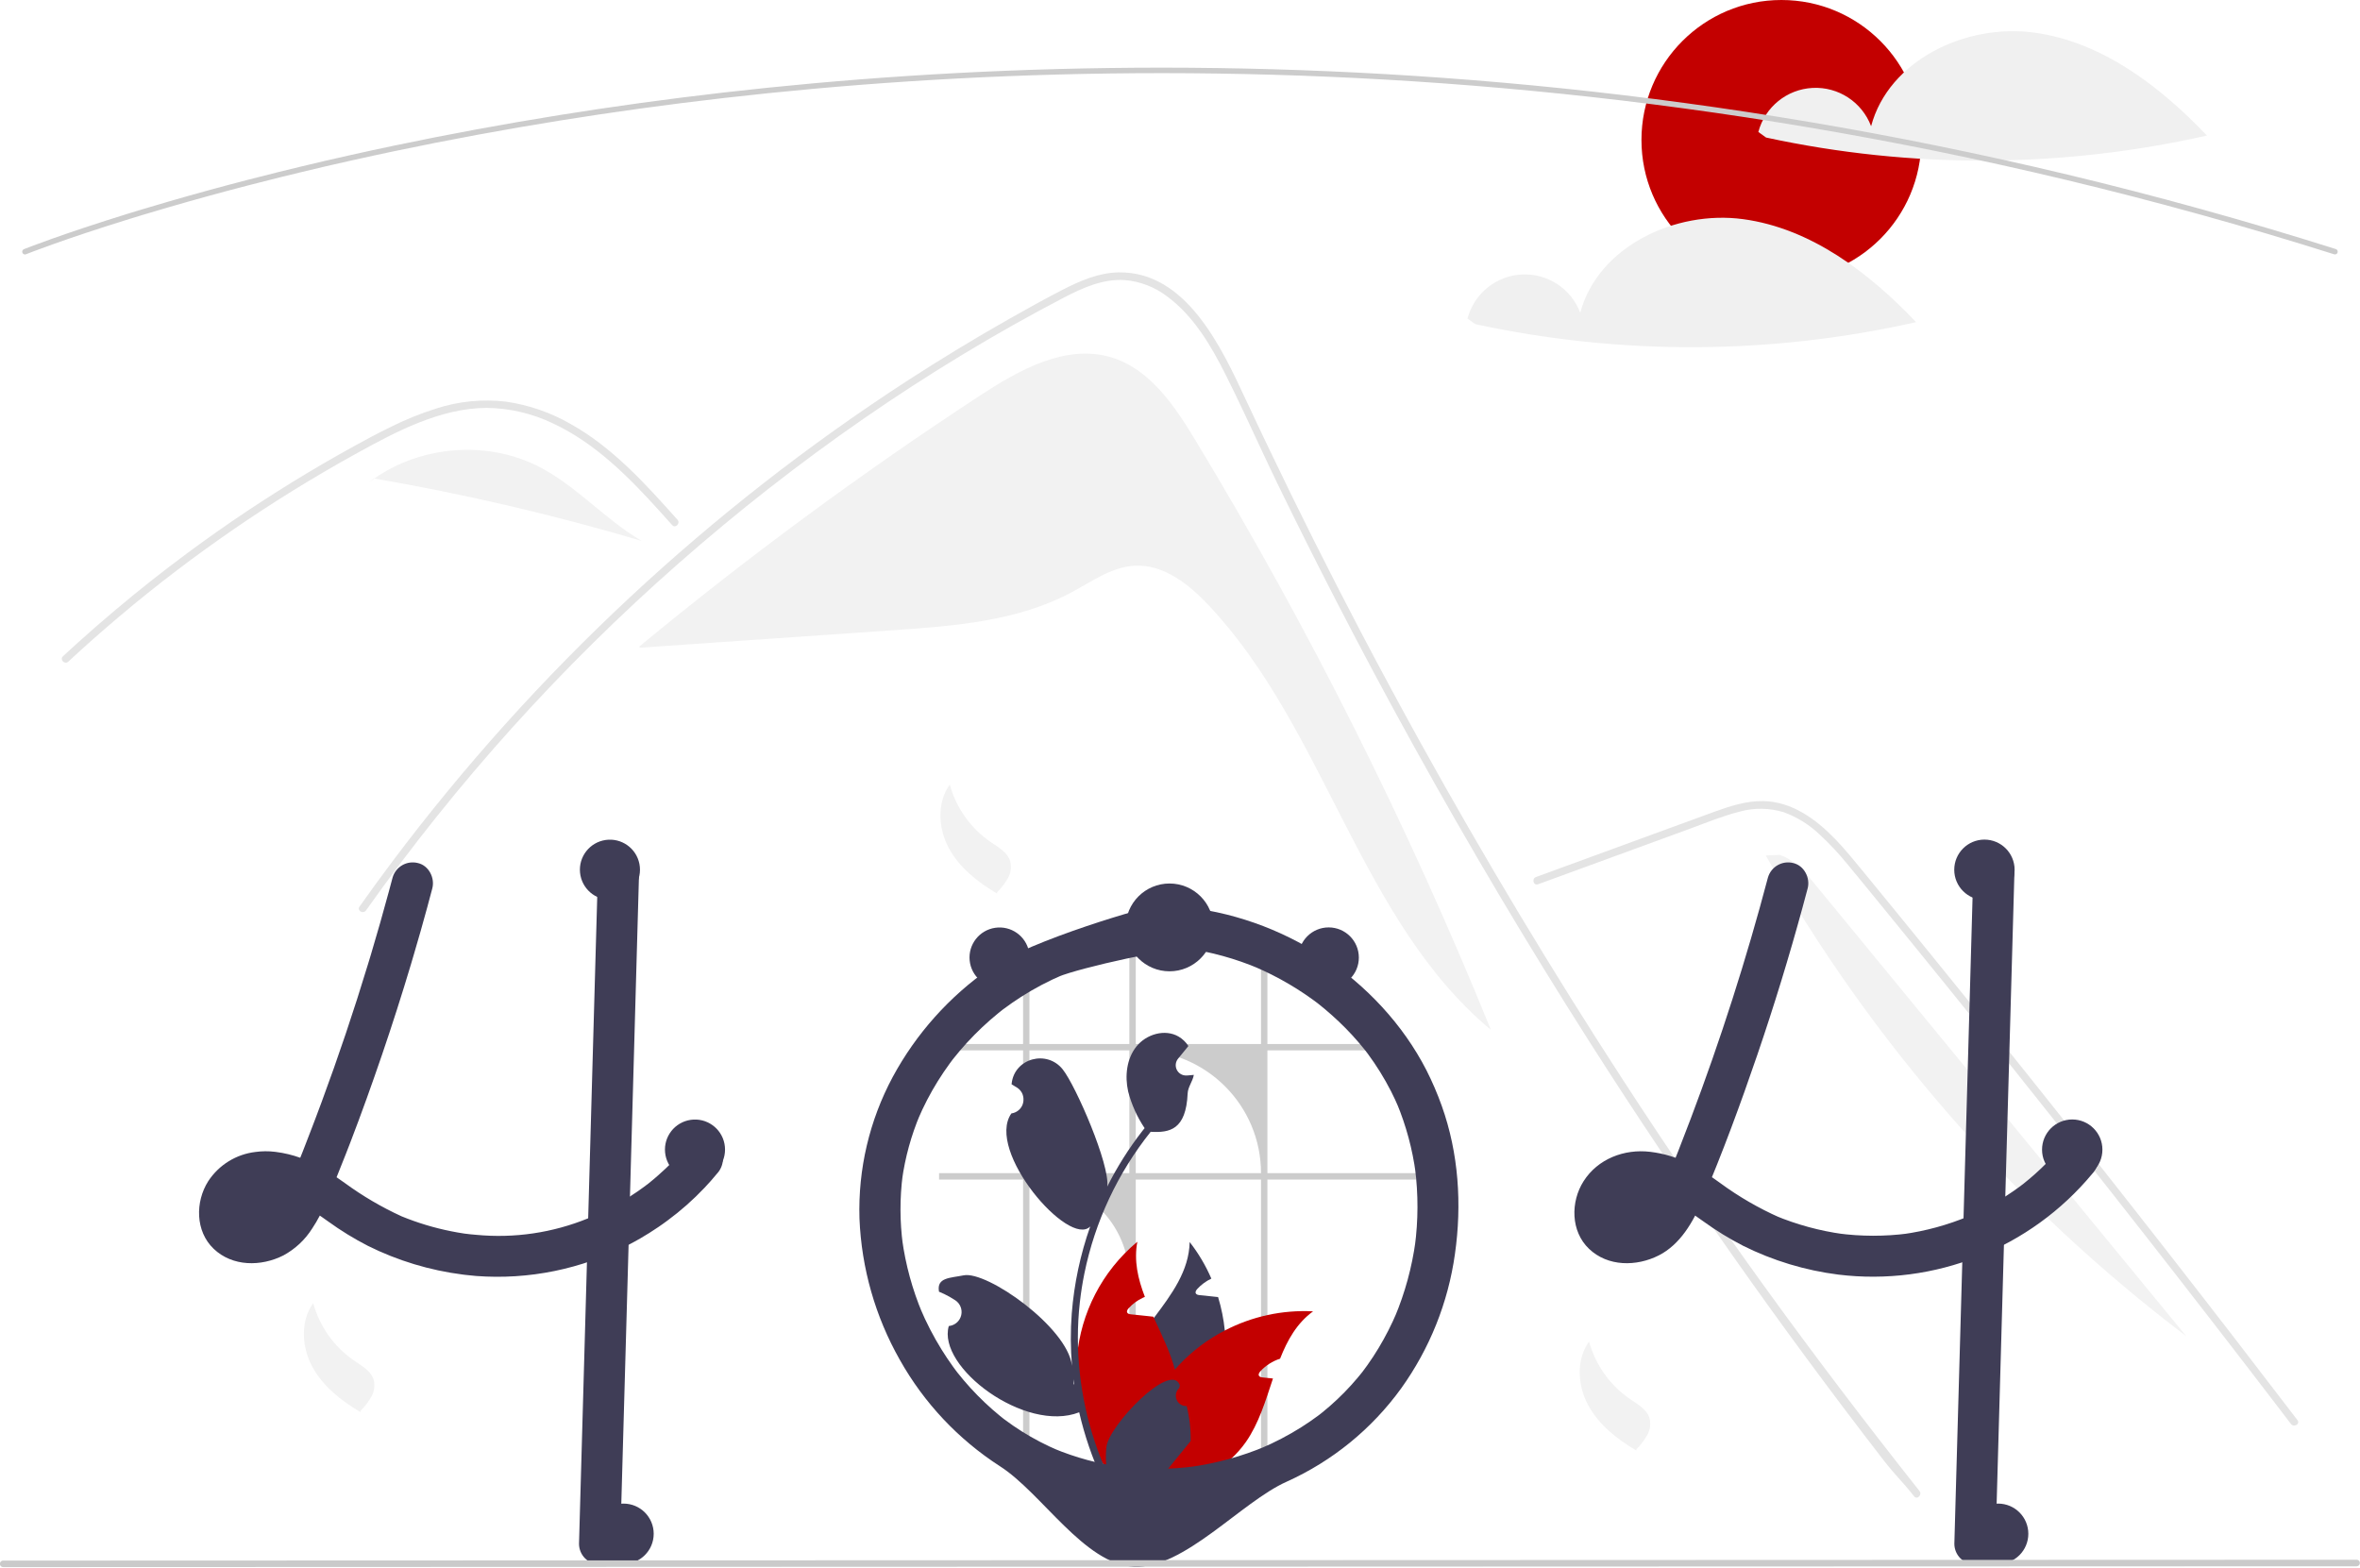
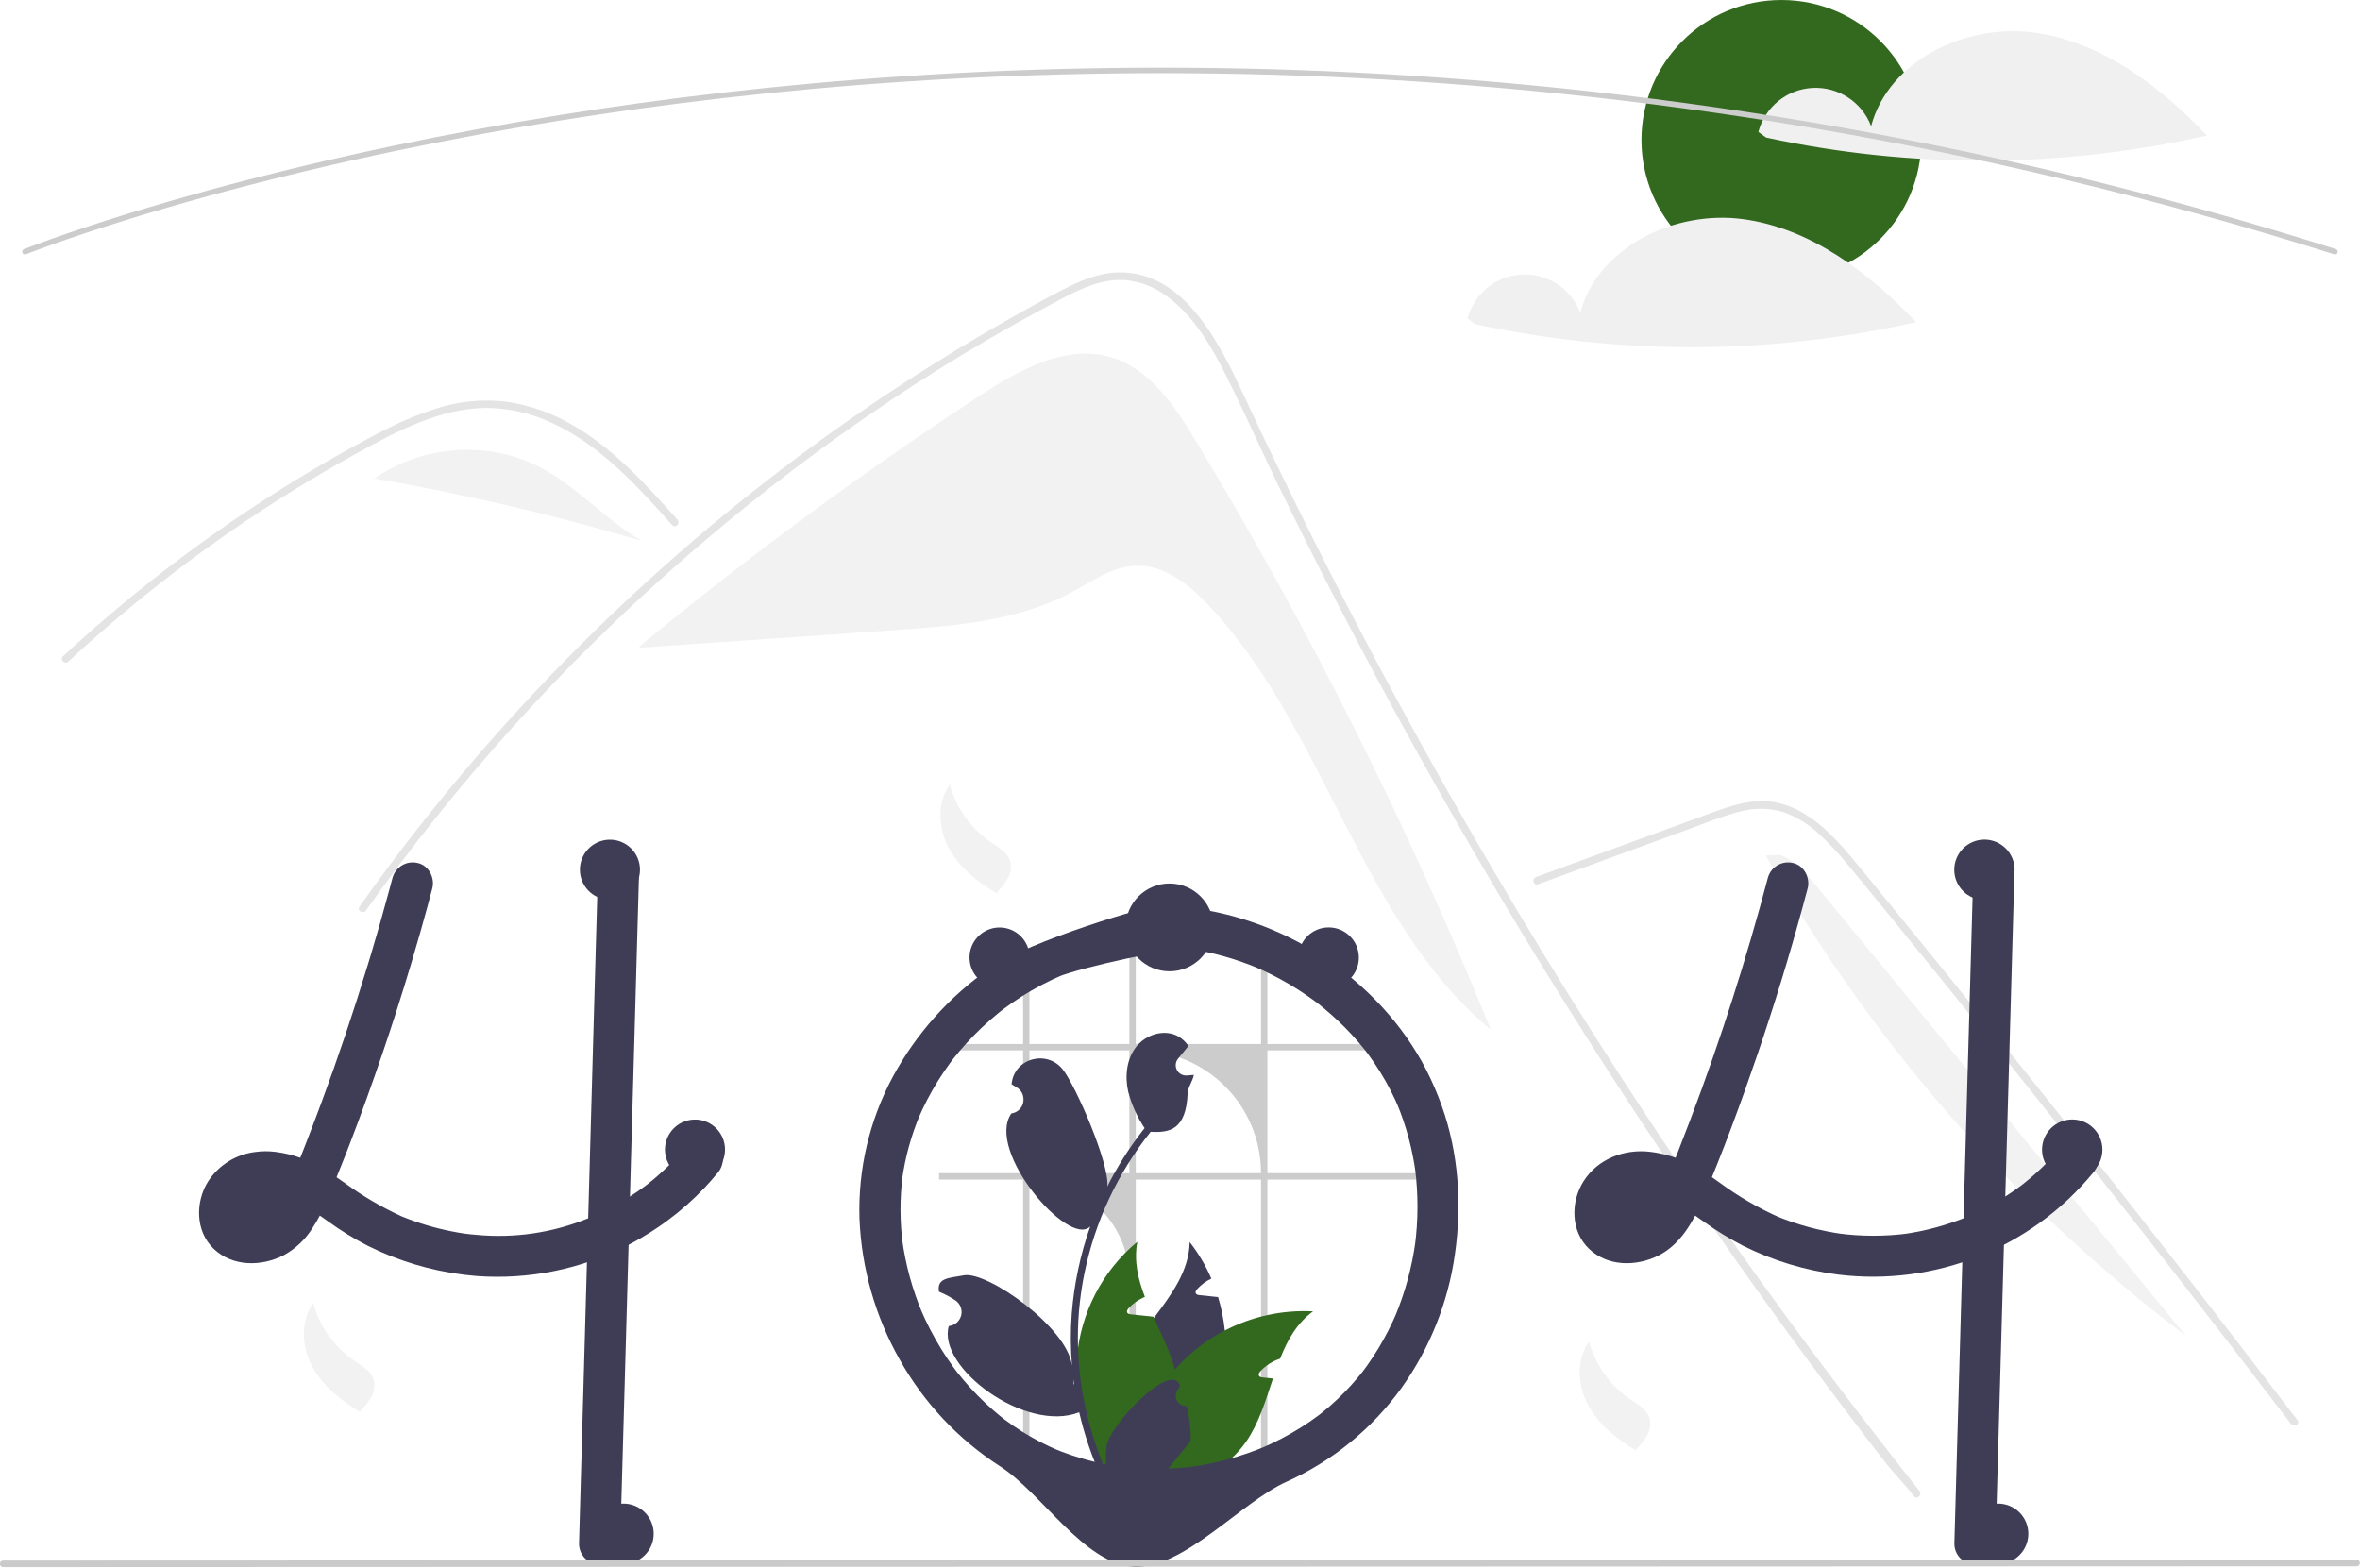
<svg xmlns="http://www.w3.org/2000/svg" data-name="Layer 1" width="860.131" height="571.148" viewBox="0 0 860.131 571.148">
  <path d="M605.67,324.953c-7.669-12.684-16.757-26.228-30.99-30.37-16.482-4.796-33.413,4.732-47.775,14.135a1392.157,1392.157,0,0,0-123.893,91.283l.043.492q46.226-3.188,92.451-6.376c22.265-1.535,45.296-3.283,64.972-13.816,7.467-3.997,14.745-9.336,23.206-9.708,10.512-.462,19.677,6.879,26.88,14.549,42.607,45.371,54.937,114.754,102.738,154.616A1516.995,1516.995,0,0,0,605.67,324.953Z" transform="translate(-169.9343 -164.426)" fill="#f2f2f2" />
  <path d="M867.571,709.781c-4.712-5.95-6.637-7.343-11.285-13.348q-56.764-73.416-106.708-151.792-33.924-53.23-64.483-108.504-14.549-26.278-28.3-52.969-10.67-20.695-20.865-41.638c-1.944-3.988-3.832-7.994-5.711-12.009-4.428-9.442-8.773-18.93-13.439-28.244-5.317-10.616-11.789-21.745-21.553-28.877a29.405,29.405,0,0,0-15.319-5.895c-7.948-.513-15.282,2.769-22.176,6.353-50.439,26.301-97.659,59.276-140.37,96.798A730.778,730.778,0,0,0,303.322,496.247c-1.008,1.439-3.392.064-2.374-1.384q6.009-8.498,12.257-16.813A734.817,734.817,0,0,1,500.805,303.064q18.248-11.826,37.183-22.542c6.362-3.603,12.752-7.16,19.251-10.497,6.371-3.273,13.137-6.215,20.416-6.325,24.77-.385,37.595,27.667,46.405,46.542q4.153,8.911,8.406,17.766,16.075,33.621,33.387,66.628,10.685,20.379,21.837,40.52,34.707,62.718,73.779,122.897c34.506,53.143,68.737,100.089,108.046,149.785C870.596,709.213,868.662,711.175,867.571,709.781Z" transform="translate(-169.9343 -164.426)" fill="#e4e4e4" />
  <path d="M414.916,355.804c-1.439-1.604-2.869-3.209-4.318-4.813-11.422-12.633-23.679-25.118-39.364-32.361a57.11,57.11,0,0,0-23.927-5.546c-8.562.028-16.932,2.273-24.843,5.418-3.74,1.494-7.398,3.19-11.001,4.996-4.116,2.072-8.159,4.281-12.183,6.509q-11.331,6.27-22.368,13.091-21.961,13.572-42.546,29.216-10.671,8.113-20.902,16.758-9.516,8.031-18.646,16.492c-1.302,1.201-3.245-.743-1.944-1.943,1.604-1.494,3.227-2.979,4.85-4.446q6.875-6.215,13.971-12.193,12.939-10.918,26.549-20.993,21.163-15.676,43.783-29.225,11.304-6.765,22.918-12.963c2.338-1.247,4.703-2.466,7.096-3.621a113.116,113.116,0,0,1,16.868-6.866,60.006,60.006,0,0,1,25.476-2.503,66.327,66.327,0,0,1,23.505,8.131c15.401,8.608,27.346,21.919,38.97,34.909C418.033,355.171,416.099,357.124,414.916,355.804Z" transform="translate(-169.9343 -164.426)" fill="#e4e4e4" />
  <path d="M730.477,486.711l36.905-13.498,18.323-6.702c5.968-2.183,11.921-4.667,18.09-6.23a28.539,28.539,0,0,1,16.374.209,37.738,37.738,0,0,1,12.771,7.917,103.64,103.64,0,0,1,10.475,11.186c3.989,4.794,7.92,9.639,11.868,14.467q24.441,29.891,48.563,60.041,24.121,30.15,47.92,60.556,23.857,30.48,47.385,61.216,2.882,3.765,5.76,7.534c1.06,1.388,3.449.02,2.375-1.388Q983.582,650.974,959.549,620.184q-24.092-30.864-48.516-61.466-24.424-30.601-49.179-60.937-6.167-7.558-12.354-15.099c-3.48-4.241-6.92-8.527-10.736-12.474-7.005-7.245-15.758-13.648-26.234-13.822-6.16-.102-12.121,1.852-17.844,3.923-6.17,2.232-12.325,4.506-18.486,6.759l-37.163,13.592-9.291,3.398c-1.649.603-.937,3.262.731,2.652Z" transform="translate(-169.9343 -164.426)" fill="#e4e4e4" />
  <path d="M366.377,334.526c-18.754-9.639-42.771-7.751-60.005,4.291a855.847,855.847,0,0,1,97.371,22.726C390.46,353.759,380.07,341.563,366.377,334.526Z" transform="translate(-169.9343 -164.426)" fill="#f2f2f2" />
  <path d="M306.188,338.784l-3.61,2.935c1.221-1.027,2.491-1.99,3.795-2.901C306.311,338.807,306.249,338.795,306.188,338.784Z" transform="translate(-169.9343 -164.426)" fill="#f2f2f2" />
  <path d="M831.549,486.846c-3.633-4.422-7.56-9.052-12.994-10.848l-5.073.2A575.436,575.436,0,0,0,966.749,651.418Q899.149,569.132,831.549,486.846Z" transform="translate(-169.9343 -164.426)" fill="#f2f2f2" />
  <path d="M516.084,450.367A37.481,37.481,0,0,0,531.015,471.325c2.82,1.92,6.157,3.762,7.122,7.035a8.379,8.379,0,0,1-.874,6.15,24.884,24.884,0,0,1-3.861,5.041l-.137.512c-6.998-4.147-13.656-9.393-17.522-16.551s-4.406-16.539.341-23.145" transform="translate(-169.9343 -164.426)" fill="#f2f2f2" />
  <path d="M749.084,653.367A37.481,37.481,0,0,0,764.015,674.325c2.82,1.92,6.157,3.762,7.122,7.035a8.379,8.379,0,0,1-.874,6.15,24.884,24.884,0,0,1-3.861,5.041l-.137.512c-6.998-4.147-13.656-9.393-17.522-16.551s-4.406-16.539.341-23.145" transform="translate(-169.9343 -164.426)" fill="#f2f2f2" />
  <path d="M284.084,639.367A37.481,37.481,0,0,0,299.015,660.325c2.82,1.92,6.157,3.762,7.122,7.035a8.379,8.379,0,0,1-.874,6.15,24.884,24.884,0,0,1-3.861,5.041l-.137.512c-6.998-4.147-13.656-9.393-17.522-16.551s-4.406-16.539.341-23.145" transform="translate(-169.9343 -164.426)" fill="#f2f2f2" />
-   <circle cx="649.249" cy="51" r="51" fill="#c30000" />
+   <circle cx="649.249" cy="51" r="51" fill="#33691e" />
  <path d="M911.219,176.296c-24.717-3.341-52.935,10.019-59.341,34.124a21.597,21.597,0,0,0-41.094,2.109l2.83,2.027a372.275,372.275,0,0,0,160.659-.726C957.079,195.76,935.935,179.637,911.219,176.296Z" transform="translate(-169.9343 -164.426)" fill="#f0f0f0" />
  <path d="M805.219,244.296c-24.717-3.341-52.935,10.019-59.341,34.124a21.597,21.597,0,0,0-41.094,2.109l2.83,2.027a372.275,372.275,0,0,0,160.659-.726C851.079,263.76,829.935,247.637,805.219,244.296Z" transform="translate(-169.9343 -164.426)" fill="#f0f0f0" />
  <path d="M1020.946,257.154a.982.982,0,0,1-.302-.047C756.237,173.489,523.199,184.424,374.264,208.321c-20.269,3.251-40.591,7.006-60.404,11.161-5.058,1.06-10.306,2.195-15.597,3.378-6.319,1.407-12.554,2.856-18.532,4.306q-3.873.917-7.595,1.849c-3.758.928-7.572,1.895-11.66,2.957-4.568,1.178-9.209,2.413-13.797,3.672a.442.442,0,0,1-.051.015l0.0.001c-5.183,1.415-10.338,2.871-15.323,4.325-2.698.779-5.304,1.548-7.799,2.307-.279.077-.526.151-.776.228l-.536.163c-.311.095-.617.188-.924.275l-.02.006 0.0.001-.812.252c-.968.293-1.912.579-2.841.864-24.545,7.566-38.038,12.949-38.171,13.002a1,1,0,1,1-.744-1.856c.134-.053,13.693-5.463,38.328-13.058.932-.286,1.879-.572,2.85-.866l.754-.234c.026-.01.052-.018.078-.025.305-.087.61-.18.919-.273l.537-.163c.268-.081.531-.161.801-.235,2.479-.754,5.093-1.524,7.798-2.307,4.987-1.455,10.147-2.911,15.334-4.328.016-.006.033-.01.049-.015v-.001c4.604-1.263,9.263-2.503,13.845-3.685,4.094-1.063,7.915-2.032,11.68-2.962q3.738-.93,7.609-1.853c5.985-1.451,12.233-2.902,18.563-4.312,5.299-1.184,10.556-2.322,15.622-3.383,19.843-4.162,40.198-7.923,60.497-11.179C523.096,182.415,756.467,171.463,1021.246,255.201a1.0 1,0,0,1-.301,1.953Z" transform="translate(-169.9343 -164.426)" fill="#ccc" />
  <path d="M432.923,584.266a6.729,6.729,0,0,0-1.7-2.67,6.43,6.43,0,0,0-.92-.71c-2.61-1.74-6.51-2.13-8.99,0a5.81,5.81,0,0,0-.69.71q-1.11,1.365-2.28,2.67c-1.28,1.46-2.59,2.87-3.96,4.24-.39.38-.78.77-1.18,1.15-.23.23-.46.45-.69.67-.88.84-1.78,1.65-2.69,2.45-.48.43-.96.85-1.45,1.26-.73.61-1.46,1.22-2.2,1.81-.07.05-.14.1-.21.16-.02.01-.03.03-.05.04-.01,0-.02,0-.03.02a.179.179,0,0,0-.07.05c-.22.15-.37.25-.48.34.04-.02.08-.05.12-.07-.18.14-.37.28-.55.42-1.75,1.29-3.54,2.53-5.37,3.69a99.21,99.21,0,0,1-14.22,7.55c-.33.13-.67.27-1.01.4a85.97,85.97,0,0,1-40.85,6.02q-2.13-.165-4.26-.45c-1.64-.24-3.27-.53-4.89-.86a97.932,97.932,0,0,1-18.02-5.44,118.652,118.652,0,0,1-20.66-12.12c-1-.71-2.01-1.42-3.02-2.11,1.15-2.82,2.28-5.64,3.38-8.48.55-1.37,1.08-2.74,1.6-4.12,4.09-10.63,7.93-21.36,11.61-32.13q5.58-16.365,10.53-32.92.51-1.68.99-3.36,2.595-8.745,4.98-17.53c.15-.57.31-1.13.45-1.7q.69-2.52,1.35-5.04c1-3.79-1.26-8.32-5.24-9.23a7.634,7.634,0,0,0-9.22,5.24c-.43,1.62-.86,3.23-1.3,4.85q-3.165,11.745-6.66,23.41-.51,1.68-1.02,3.36-7.71,25.41-16.93,50.31-1.11,3.015-2.25,6.01c-.37.98-.74,1.96-1.12,2.94-.73,1.93-1.48,3.86-2.23,5.79-.43,1.13-.87,2.26-1.31,3.38-.29.71-.57,1.42-.85,2.12a41.809,41.809,0,0,0-8.81-2.12l-.48-.06a27.397,27.397,0,0,0-7.01.06,23.914,23.914,0,0,0-17.24,10.66c-4.77,7.51-4.71,18.25,1.98,24.63,6.89,6.57,17.32,6.52,25.43,2.41a28.351,28.351,0,0,0,10.52-9.86,50.569,50.569,0,0,0,2.74-4.65c.21.14.42.28.63.43.8.56,1.6,1.13,2.39,1.69a111.738,111.738,0,0,0,14.51,8.91,108.359,108.359,0,0,0,34.62,10.47c.27.03.53.07.8.1,1.33.17,2.67.3,4.01.41a103.782,103.782,0,0,0,55.58-11.36q2.175-1.125,4.31-2.36,3.315-1.92,6.48-4.08c1.15-.78,2.27-1.57,3.38-2.4a101.042,101.042,0,0,0,13.51-11.95q2.355-2.475,4.51-5.11a8.061,8.061,0,0,0,2.2-5.3A7.564,7.564,0,0,0,432.923,584.266Zm-165.59,23.82c.21-.15.42-.31.62-.47C267.893,607.766,267.603,607.936,267.333,608.086Zm3.21-3.23c-.23.26-.44.52-.67.78a23.366,23.366,0,0,1-2.25,2.2c-.11.1-.23.2-.35.29a.01.01,0,0,0-.01.01,3.804,3.804,0,0,0-.42.22q-.645.39-1.32.72a17.005,17.005,0,0,1-2.71.75,16.799,16.799,0,0,1-2.13.02h-.02a14.823,14.823,0,0,1-1.45-.4c-.24-.12-.47-.26-.7-.4-.09-.08-.17-.16-.22-.21a2.44,2.44,0,0,1-.27-.29.01.01,0,0,0-.01-.01c-.11-.2-.23-.4-.34-.6a.031.031,0,0,1-.01-.02c-.08-.25-.15-.51-.21-.77a12.511,12.511,0,0,1,.01-1.37,13.467,13.467,0,0,1,.54-1.88,11.068,11.068,0,0,1,.69-1.26c.02-.04.12-.2.23-.38.01-.01.01-.01.01-.02.15-.17.3-.35.46-.51.27-.3.56-.56.85-.83a18.022,18.022,0,0,1,1.75-1.01,19.481,19.481,0,0,1,2.93-.79,24.989,24.989,0,0,1,4.41.04,30.301,30.301,0,0,1,4.1,1.01,36.945,36.945,0,0,1-2.77,4.54C270.623,604.746,270.583,604.806,270.543,604.856Zm-11.12-3.29a2.18,2.18,0,0,1-.31.39A1.409,1.409,0,0,1,259.423,601.566Z" transform="translate(-169.9343 -164.426)" fill="#3f3d56" />
  <path d="M402.863,482.136q-.135,4.71-.27,9.42-.285,10.455-.59,20.92-.315,11.775-.66,23.54-.165,6.075-.34,12.15-.465,16.365-.92,32.72c-.03,1.13-.07,2.25-.1,3.38q-.225,8.115-.45,16.23-.255,8.805-.5,17.61-.18,6.6-.37,13.21-1.35,47.895-2.7,95.79a7.648,7.648,0,0,1-7.5,7.5,7.561,7.561,0,0,1-7.5-7.5q.75-26.94,1.52-53.88.675-24.36,1.37-48.72.225-8.025.45-16.06.345-12.09.68-24.18c.03-1.13.07-2.25.1-3.38.02-.99.05-1.97.08-2.96q.66-23.475,1.32-46.96.27-9.24.52-18.49.3-10.545.6-21.08c.09-3.09.17-6.17.26-9.26a7.648,7.648,0,0,1,7.5-7.5A7.561,7.561,0,0,1,402.863,482.136Z" transform="translate(-169.9343 -164.426)" fill="#3f3d56" />
  <path d="M814.291,484.217a893.238,893.238,0,0,1-28.161,87.941c-3.007,7.946-6.083,15.877-9.371,23.712l.756-1.792a54.583,54.583,0,0,1-5.59,10.612q-.229.321-.467.636,1.166-1.49.443-.589c-.254.301-.505.602-.768.895a23.664,23.664,0,0,1-2.249,2.203q-.301.258-.612.504l.938-.729c-.109.257-.873.597-1.111.743a18.254,18.254,0,0,1-2.405,1.219l1.792-.756a19.086,19.086,0,0,1-4.231,1.161l1.994-.268a17.021,17.021,0,0,1-4.298.046l1.994.268a14.002,14.002,0,0,1-3.405-.917l1.792.756a12.012,12.012,0,0,1-1.679-.896c-.271-.177-1.105-.809-.015.025,1.133.866.146.074-.088-.156-.194-.192-.37-.4-.56-.595-.882-.905.996,1.557.397.499a18.182,18.182,0,0,1-.878-1.637l.756,1.792a11.925,11.925,0,0,1-.728-2.651l.268,1.994a13.651,13.651,0,0,1-.003-3.405l-.268,1.994a15.964,15.964,0,0,1,.995-3.68l-.756,1.792a16.729,16.729,0,0,1,1.178-2.298,6.729,6.729,0,0,1,.729-1.071c.049.016-1.269,1.513-.569.757.183-.198.354-.406.539-.602.296-.314.614-.601.926-.898,1.045-.994-1.462.966-.257.179a19.049,19.049,0,0,1,2.749-1.499l-1.792.756a20.311,20.311,0,0,1,4.995-1.34l-1.994.268a25.628,25.628,0,0,1,6.461.076l-1.994-.268a33.211,33.211,0,0,1,7.892,2.22l-1.792-.756c5.39,2.314,10.163,5.749,14.928,9.118a111.95,111.95,0,0,0,14.506,8.906,108.388,108.388,0,0,0,34.622,10.474,103.933,103.933,0,0,0,92.586-36.752,8.078,8.078,0,0,0,2.197-5.303,7.632,7.632,0,0,0-2.197-5.303c-2.752-2.526-7.949-3.239-10.607,0a95.636,95.636,0,0,1-8.107,8.727q-2.017,1.914-4.142,3.71-1.214,1.026-2.461,2.011c-.393.311-1.619,1.138.263-.197-.431.306-.845.64-1.271.955a99.269,99.269,0,0,1-20.332,11.565l1.792-.756a96.836,96.836,0,0,1-24.171,6.622l1.994-.268a97.643,97.643,0,0,1-25.754-.038l1.994.268a99.8,99.8,0,0,1-24.857-6.77l1.792.756a116.025,116.025,0,0,1-21.736-12.591,86.877,86.877,0,0,0-11.113-6.994,42.824,42.824,0,0,0-14.438-4.389c-9.439-1.111-19.057,2.566-24.246,10.72-4.776,7.505-4.714,18.244,1.974,24.625,6.888,6.572,17.318,6.517,25.436,2.406,7.817-3.959,12.513-12.185,15.815-19.942,7.431-17.455,14.01-35.314,20.14-53.263q9.097-26.637,16.499-53.813.917-3.366,1.807-6.739c1.001-3.789-1.261-8.32-5.238-9.226a7.633,7.633,0,0,0-9.226,5.238Z" transform="translate(-169.9343 -164.426)" fill="#3f3d56" />
  <path d="M889.124,482.136l-2.7,95.793-2.685,95.294-1.518,53.884a7.565,7.565,0,0,0,7.5,7.5,7.649,7.649,0,0,0,7.5-7.5l2.7-95.793,2.685-95.294,1.518-53.884a7.565,7.565,0,0,0-7.5-7.5,7.649,7.649,0,0,0-7.5,7.5Z" transform="translate(-169.9343 -164.426)" fill="#3f3d56" />
  <path d="M629.526,700.361h2.329V594.319h54.329v-2.323H631.855V547.252H673.81q-.923-1.173-1.899-2.317H631.855V515.382c-.77-.328-1.547-.645-2.329-.944V544.935h-45.652V507.07c-.782.036-1.553.09-2.329.155v37.71h-36.42V516.684c-.782.346-1.553.711-2.317,1.093V544.935h-30.616v2.317h30.616v44.744h-30.616v2.323h30.616V700.361h2.317V594.319a36.413,36.413,0,0,1,36.42,36.42v69.622h2.329V594.319h45.652Zm-84.401-108.365V547.252h36.42v44.744Zm38.749,0V547.252h.914a44.741,44.741,0,0,1,44.738,44.744Z" transform="translate(-169.9343 -164.426)" opacity="0.2" />
  <path d="M615.303,668.566a63.059,63.059,0,0,1-20.05,33.7c-.74.64-1.48,1.26-2.25,1.87q-2.805.255-5.57.52c-1.53.14-3.04.29-4.54.43l-.27.03-.19-1.64-.76-6.64a37.623,37.623,0,0,1-3.3-32.44c2.64-7.12,7.42-13.41,12.12-19.65,6.49-8.62,12.8-17.14,13.03-27.65a60.544,60.544,0,0,1,7.9,13.33,16.432,16.432,0,0,0-5.12,3.77c-.41.45-.82,1.08-.54,1.62.24.46.84.57,1.36.63,1.25.13,2.51.26,3.76.39,1,.11,2,.21,3,.32a63.99,63.99,0,0,1,2.45,12.18A61.189,61.189,0,0,1,615.303,668.566Z" transform="translate(-169.9343 -164.426)" fill="#3f3d56" />
-   <path d="M648.503,642.356c-5.9,4.29-9.35,10.46-12.03,17.26a16.628,16.628,0,0,0-7.17,4.58c-.41.45-.82,1.08-.54,1.62.24.46.84.57,1.36.63,1.25.13,2.51.26,3.76.39-2.68,8.04-5.14,16.36-9.88,23.15a36.989,36.989,0,0,1-12.03,10.91,38.492,38.492,0,0,1-4.02,1.99q-7.62.585-14.95,1.25-2.805.255-5.57.52c-1.53.14-3.04.29-4.54.43q-.015-.825,0-1.65a63.304,63.304,0,0,1,15.25-39.86c.45-.52.91-1.03,1.38-1.54a61.792,61.792,0,0,1,16.81-12.7A62.654,62.654,0,0,1,648.503,642.356Z" transform="translate(-169.9343 -164.426)" fill="#c30000" />
-   <path d="M589.163,699.526l-1.15,3.4-.58,1.73c-1.53.14-3.04.29-4.54.43l-.27.03c-1.66.17-3.31.34-4.96.51-.43-.5-.86-1.01-1.28-1.53a62.03,62.03,0,0,1,8.07-87.11c-1.32,6.91.22,13.53,2.75,20.1-.27.11-.53.22-.78.34a16.432,16.432,0,0,0-5.12,3.77c-.41.45-.82,1.08-.54,1.62.24.46.84.57,1.36.63,1.25.13,2.51.26,3.76.39,1,.11,2,.21,3,.32q.705.075,1.41.15c.07.15.13.29.2.44,2.85,6.18,5.92,12.39,7.65,18.83a43.666,43.666,0,0,1,1.02,4.91A37.604,37.604,0,0,1,589.163,699.526Z" transform="translate(-169.9343 -164.426)" fill="#c30000" />
+   <path d="M648.503,642.356c-5.9,4.29-9.35,10.46-12.03,17.26a16.628,16.628,0,0,0-7.17,4.58c-.41.45-.82,1.08-.54,1.62.24.46.84.57,1.36.63,1.25.13,2.51.26,3.76.39-2.68,8.04-5.14,16.36-9.88,23.15a36.989,36.989,0,0,1-12.03,10.91,38.492,38.492,0,0,1-4.02,1.99q-7.62.585-14.95,1.25-2.805.255-5.57.52c-1.53.14-3.04.29-4.54.43q-.015-.825,0-1.65a63.304,63.304,0,0,1,15.25-39.86c.45-.52.91-1.03,1.38-1.54a61.792,61.792,0,0,1,16.81-12.7A62.654,62.654,0,0,1,648.503,642.356Z" transform="translate(-169.9343 -164.426)" fill="#33691e" />
+   <path d="M589.163,699.526l-1.15,3.4-.58,1.73c-1.53.14-3.04.29-4.54.43l-.27.03c-1.66.17-3.31.34-4.96.51-.43-.5-.86-1.01-1.28-1.53a62.03,62.03,0,0,1,8.07-87.11c-1.32,6.91.22,13.53,2.75,20.1-.27.11-.53.22-.78.34a16.432,16.432,0,0,0-5.12,3.77c-.41.45-.82,1.08-.54,1.62.24.46.84.57,1.36.63,1.25.13,2.51.26,3.76.39,1,.11,2,.21,3,.32q.705.075,1.41.15c.07.15.13.29.2.44,2.85,6.18,5.92,12.39,7.65,18.83a43.666,43.666,0,0,1,1.02,4.91A37.604,37.604,0,0,1,589.163,699.526Z" transform="translate(-169.9343 -164.426)" fill="#33691e" />
  <path d="M689.821,554.487c-8.609-16.792-21.946-30.921-37.632-41.304a114.237,114.237,0,0,0-52.563-18.38q-3.69-.335-7.399-.393c-2.921-.044-46.866,12.632-61.587,22.982a114.295,114.295,0,0,0-35.333,39.527,102.5,102.5,0,0,0-12.126,51.633,113.564,113.564,0,0,0,14.703,51.476,110.475,110.475,0,0,0,36.444,38.746C549.667,708.561,565.074,734.51,583.183,735.426c18.246.923,39.054-23.555,55.695-30.987a104.425,104.425,0,0,0,41.726-34.005,110.25,110.25,0,0,0,19.599-48.948c2.574-18.083,1.374-36.733-4.801-54.016a111.86,111.86,0,0,0-5.58-12.983c-1.78-3.505-6.996-4.796-10.261-2.691a7.68,7.68,0,0,0-2.691,10.261q1.568,3.088,2.915,6.278l-.756-1.792a101.151,101.151,0,0,1,6.876,25.538l-.268-1.994a109.229,109.229,0,0,1-.066,28.683l.268-1.994a109.734,109.734,0,0,1-7.555,27.674l.756-1.792a104.212,104.212,0,0,1-6.672,13.098q-1.923,3.186-4.081,6.222c-.632.888-1.283,1.761-1.939,2.631-.856,1.136,1.167-1.483.282-.369-.151.19-.3.38-.452.569q-.681.852-1.382,1.688a93.613,93.613,0,0,1-10.176,10.384q-1.366,1.192-2.778,2.331c-.469.378-.932.773-1.421,1.125.019-.013,1.58-1.199.656-.511-.29.216-.579.436-.87.652q-2.91,2.156-5.974,4.092a103.485,103.485,0,0,1-14.756,7.713l1.792-.756a109.215,109.215,0,0,1-27.597,7.552l1.994-.268a108.154,108.154,0,0,1-28.589.051l1.994.268a99.835,99.835,0,0,1-25.095-6.784l1.792.756a93.643,93.643,0,0,1-13.416-6.991q-3.174-2-6.184-4.247c-.286-.214-.57-.43-.855-.645-.915-.691.658.51.67.518a19.169,19.169,0,0,1-1.535-1.225q-1.454-1.184-2.861-2.422a101.989,101.989,0,0,1-10.493-10.709q-1.213-1.434-2.374-2.911c-.335-.426-.947-1.29.404.529-.178-.239-.362-.474-.542-.712q-.647-.858-1.276-1.728-2.203-3.048-4.188-6.246a109.29,109.29,0,0,1-7.805-15.108l.756,1.792a106.588,106.588,0,0,1-7.34-26.837l.268,1.994a97.866,97.866,0,0,1-.048-25.636l-.268,1.994A94.673,94.673,0,0,1,505.276,570.55l-.756,1.792a101.557,101.557,0,0,1,7.195-13.856q2.066-3.323,4.378-6.485.525-.718,1.062-1.428c.324-.428,1.215-1.493-.305.388.149-.184.293-.374.439-.56q1.269-1.608,2.6-3.165A107.402,107.402,0,0,1,530.772,536.215q1.474-1.292,2.995-2.529.691-.562,1.391-1.113c.187-.147.376-.291.562-.439-1.997,1.59-.555.433-.102.093q3.134-2.348,6.435-4.461a103.644,103.644,0,0,1,15.387-8.108l-1.792.756c7.76-3.258,42.141-10.949,48.394-10.11l-1.994-.268A106.225,106.225,0,0,1,628.768,517.419l-1.792-.756a110.313,110.313,0,0,1,12.6,6.329q3.043,1.784,5.967,3.763,1.384.937,2.738,1.915.677.489,1.346.989c.248.185.494.373.741.558,1.039.779-1.431-1.128-.342-.267a110.843,110.843,0,0,1,10.368,9.253q2.401,2.445,4.637,5.045,1.147,1.334,2.246,2.708c.364.455,1.605,2.101.084.085.372.493.747.982,1.114,1.479a97.977,97.977,0,0,1,8.392,13.538c1.793,3.498,6.987,4.802,10.261,2.691A7.677,7.677,0,0,0,689.821,554.487Z" transform="translate(-169.9343 -164.426)" fill="#3f3d56" />
  <path d="M602.431,676.882a3.78,3.78,0,0,1-2.739-6.551c.095-.379.164-.651.259-1.03q-.051-.124-.103-.247c-3.48-8.298-25.685,14.833-26.645,22.632a30.029,30.029,0,0,0,.527,10.328A120.392,120.392,0,0,1,562.778,652.01a116.202,116.202,0,0,1,.721-12.963q.597-5.293,1.657-10.511a121.787,121.787,0,0,1,24.151-51.616c6.874.384,12.898-.663,13.48-13.985.103-2.37,1.861-4.422,2.248-6.756-.656.086-1.323.14-1.979.183-.204.011-.42.021-.624.032l-.077.003a3.745,3.745,0,0,1-3.076-6.101q.425-.523.851-1.046c.43-.538.871-1.065,1.302-1.603a1.865,1.865,0,0,0,.14-.161c.495-.613.99-1.216,1.485-1.829a10.829,10.829,0,0,0-3.55-3.432c-4.959-2.905-11.801-.893-15.384,3.593-3.593,4.486-4.271,10.779-3.023,16.384a43.398,43.398,0,0,0,6.003,13.383c-.269.344-.549.678-.818,1.022a122.574,122.574,0,0,0-12.794,20.268c1.016-7.939-11.412-36.608-16.218-42.681-5.773-7.294-17.611-4.111-18.628,5.136q-.015.134-.029.268,1.071.604,2.096,1.282a5.127,5.127,0,0,1-2.067,9.33l-.105.016c-9.556,13.644,21.077,49.155,28.745,41.181a125.11,125.11,0,0,0-6.734,31.693,118.664,118.664,0,0,0,.086,19.16l-.032-.226C558.902,648.154,529.674,627.514,521.139,629.233c-4.917.99-9.76.765-9.013,5.725q.018.119.036.237a34.442,34.442,0,0,1,3.862,1.861q1.071.604,2.096,1.282a5.127,5.127,0,0,1-2.067,9.33l-.105.016c-.075.011-.14.022-.215.032-4.35,14.966,27.907,39.12,47.518,31.435h.011a125.075,125.075,0,0,0,8.402,24.528H601.679c.108-.334.204-.678.301-1.011a34.102,34.102,0,0,1-8.305-.495c2.227-2.733,4.454-5.487,6.681-8.219a1.861,1.861,0,0,0,.14-.161c1.13-1.398,2.27-2.786,3.399-4.185l.001-.002a49.952,49.952,0,0,0-1.464-12.725Zm-34.371-67.613.016-.021-.016.043Zm-6.648,59.932-.258-.581c.011-.42.011-.839,0-1.269,0-.118-.021-.237-.021-.355.097.742.183,1.485.29,2.227Z" transform="translate(-169.9343 -164.426)" fill="#3f3d56" />
  <circle cx="95.249" cy="439" r="11" fill="#3f3d56" />
  <circle cx="227.249" cy="559" r="11" fill="#3f3d56" />
  <circle cx="728.249" cy="559" r="11" fill="#3f3d56" />
  <circle cx="755.249" cy="419" r="11" fill="#3f3d56" />
  <circle cx="723.249" cy="317" r="11" fill="#3f3d56" />
  <path d="M434.183,583.426a10.949,10.949,0,1,1-.21-2.16A10.992,10.992,0,0,1,434.183,583.426Z" transform="translate(-169.9343 -164.426)" fill="#3f3d56" />
  <circle cx="484.249" cy="349" r="11" fill="#3f3d56" />
  <path d="M545.183,513.426a10.949,10.949,0,1,1-.21-2.16A10.992,10.992,0,0,1,545.183,513.426Z" transform="translate(-169.9343 -164.426)" fill="#3f3d56" />
  <path d="M403.183,481.426a10.949,10.949,0,1,1-.21-2.16A10.992,10.992,0,0,1,403.183,481.426Z" transform="translate(-169.9343 -164.426)" fill="#3f3d56" />
  <circle cx="599.249" cy="443" r="11" fill="#3f3d56" />
  <circle cx="426.249" cy="338" r="16" fill="#3f3d56" />
  <path d="M1028.875,735.267l-857.75.307a1.191,1.191,0,1,1,0-2.381l857.75-.307a1.191,1.191,0,0,1,0,2.381Z" transform="translate(-169.9343 -164.426)" fill="#cacaca" />
</svg>
